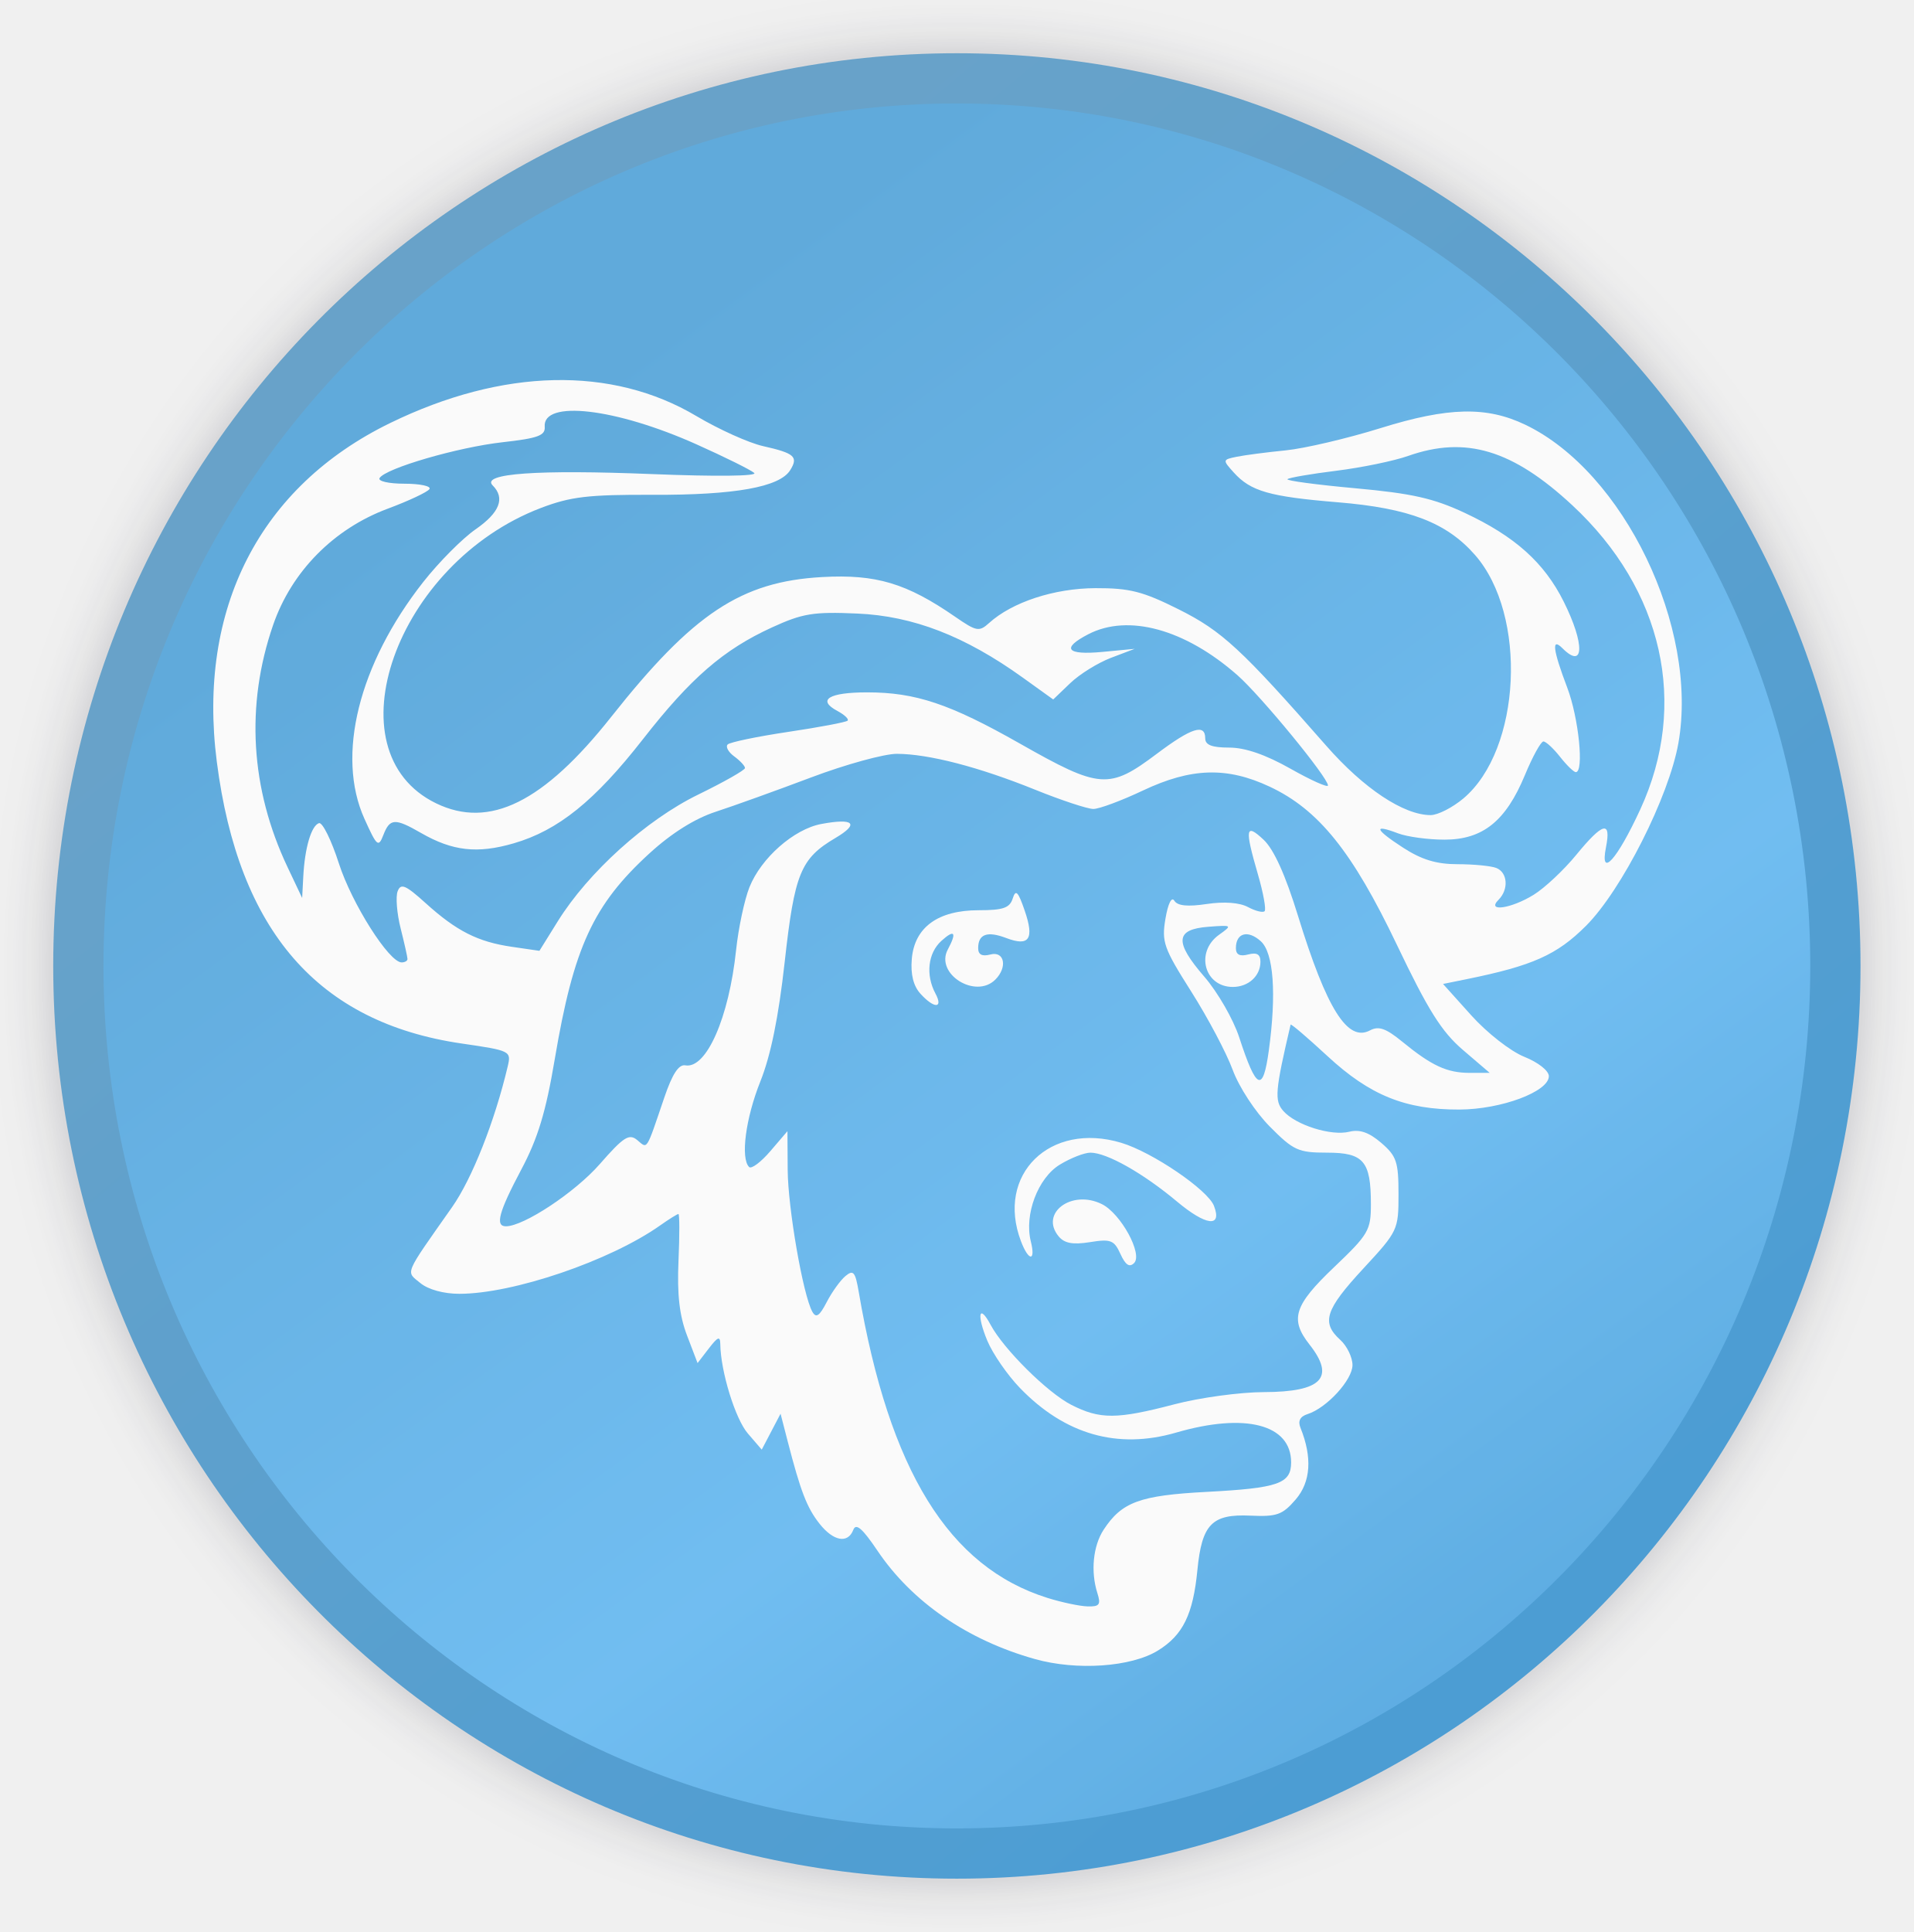
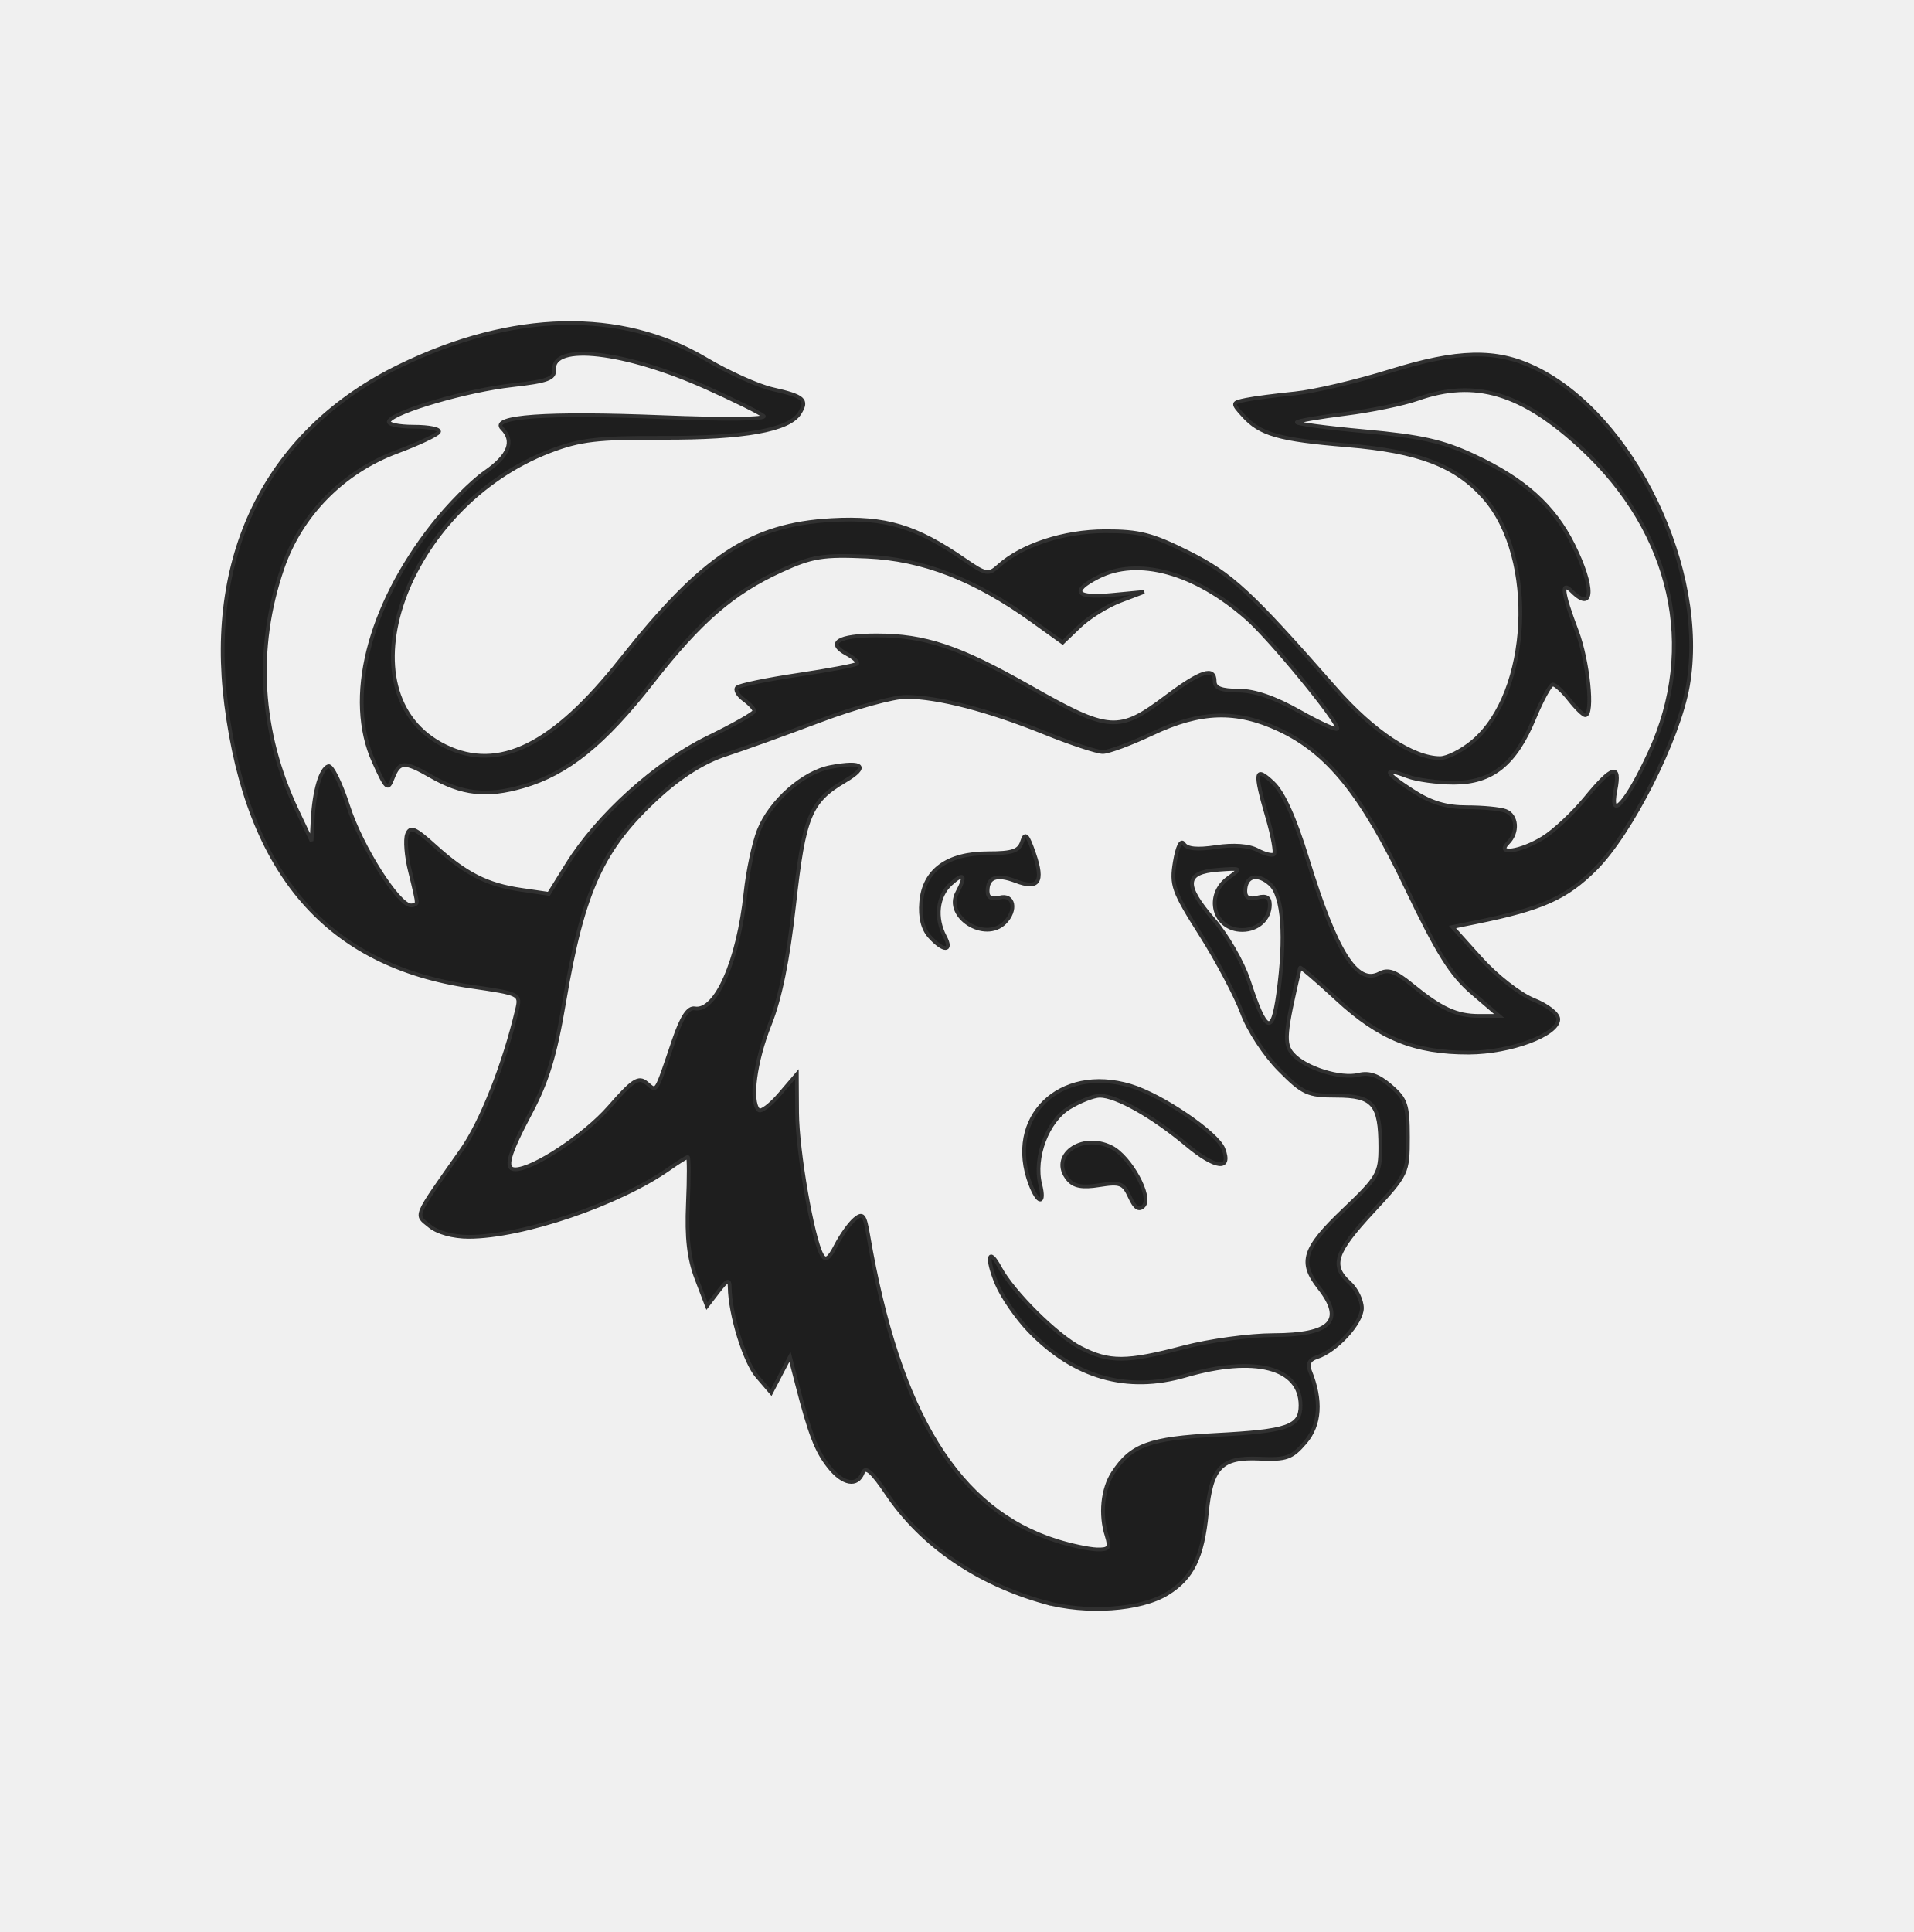
<svg xmlns="http://www.w3.org/2000/svg" width="512" height="516.8" version="1.0" viewBox=".171 .201 5461.3 5512.6" xml:space="preserve">
-   <defs>
-     <filter id="filter4350" x="-.045" y="-.044" width="1.089" height="1.088" color-interpolation-filters="sRGB">
-       <feGaussianBlur stdDeviation="8.785" />
-     </filter>
-     <linearGradient id="linearGradient4245" x1="-122.2" x2="236.61" y1="-161.85" y2="300.74" gradientTransform="matrix(.87386 0 0 .82818 -116.15 1924.9)" gradientUnits="userSpaceOnUse">
-       <stop stop-color="#208bd2" offset="0" />
-       <stop stop-color="#38a7f2" offset=".566" />
-       <stop stop-color="#0d81cf" offset="1" />
-     </linearGradient>
-     <linearGradient id="linearGradient4247" x1="447.81" x2="173.95" y1="396.61" y2="66.018" gradientTransform="matrix(.98685 0 0 .98685 -359.12 1677.2)" gradientUnits="userSpaceOnUse">
-       <stop stop-color="#0378c7" offset="0" />
-       <stop stop-color="#2c80b8" offset="1" />
-     </linearGradient>
-   </defs>
  <rect x="3407" y="-227.16" width="512" height="512" display="none" fill="none" />
-   <g transform="translate(3406.9 -227.36)" display="none" />
  <g transform="translate(3406.9 -227.36)" display="none">
    <g display="inline">
      <path d="m349.1 256.65c-0.265-0.254 37.637 27.605 39.421 25.012 6.362-9.252 82.046-93.137 84.784-116.24 0.242-2.003-0.516-4.096-0.516-4.096s-1.19-0.144-6.325-4.314c-2.692-2.192-5.483-4.581-5.483-4.581-16.054 0.998-57.885 41.559-111.06 103.57" display="none" fill="#050505" />
    </g>
  </g>
-   <g transform="matrix(10.754 0 0 10.754 3881.8 -18015)" opacity=".69">
-     <path transform="matrix(.98685 0 0 .98685 -359.12 1677.2)" d="m491.67 257.76c0 131.79-105.76 238.63-236.22 238.63s-236.22-106.84-236.22-238.63c0-131.79 105.76-238.63 236.22-238.63s236.22 106.84 236.22 238.63z" fill="#211f46" fill-opacity=".996" filter="url(#filter4350)" opacity=".405" stroke="#0a0b1b" stroke-width="8.533" />
-     <path d="m126.08 1931.5c0 130.06-104.37 235.5-233.12 235.5-128.75 0-233.12-105.44-233.12-235.5s104.37-235.5 233.12-235.5c128.75 0 233.12 105.44 233.12 235.5z" fill="url(#linearGradient4245)" opacity="1" stroke="url(#linearGradient4247)" stroke-width="13.333" />
-     <path d="m-86.327 2115.4c-17.905-5.024-32.631-15.159-41.794-28.764-3.966-5.889-5.687-7.379-6.395-5.535-1.444 3.762-5.3 3.056-9.001-1.649-3.317-4.217-4.998-8.576-8.425-21.851l-1.884-7.297-4.993 9.53-3.699-4.3c-3.326-3.867-7.205-16.455-7.299-23.69-0.029-2.211-0.641-1.983-3.033 1.128l-2.997 3.897-2.803-7.339c-2.011-5.266-2.649-10.852-2.259-19.778 0.299-6.841 0.29-12.437-0.019-12.435-0.31 0-2.508 1.375-4.885 3.052-13.308 9.384-38.983 18.121-53.253 18.121-4.158 0-8.255-1.129-10.34-2.85-3.9-3.218-4.521-1.732 8.423-20.156 5.298-7.541 11.309-22.747 14.755-37.327 0.965-4.083 0.758-4.186-12.181-6.072-38.141-5.559-59.259-29.856-65.016-74.801-5.198-40.579 11.41-72.991 46.04-89.851 29.823-14.52 58.768-15.173 81.226-1.831 5.954 3.537 13.912 7.125 17.684 7.972 8.362 1.879 9.427 2.823 7.206 6.386-2.796 4.487-14.7 6.623-36.424 6.536-17.143-0.069-21.832 0.482-29.721 3.487-38.498 14.669-56.209 64.623-27.789 78.381 14.119 6.835 28.485-0.263 46.433-22.941 21.734-27.463 34.499-35.92 56.006-37.107 14.295-0.789 22.358 1.622 35.288 10.55 5.639 3.894 6.353 4.024 8.985 1.642 6.132-5.55 17.304-9.208 28.229-9.245 9.09-0.03 12.545 0.851 22.121 5.642 11.449 5.728 16.608 10.499 39.114 36.168 9.971 11.373 20.558 18.404 27.712 18.404 1.887 0 5.798-1.991 8.69-4.424 15.356-12.921 17.056-48.676 3.071-64.604-7.549-8.597-17.482-12.411-36.386-13.97-18.183-1.499-23.137-2.919-27.647-7.927-2.977-3.305-2.962-3.381 0.814-4.155 2.116-0.433 7.948-1.194 12.96-1.69 5.013-0.496 16.37-3.16 25.24-5.92 17.904-5.572 28.068-5.809 38.344-0.897 26.184 12.516 46.057 53.795 40.657 84.451-2.506 14.227-15.046 39.038-24.519 48.51-7.712 7.712-14.154 10.593-31.634 14.146l-6.304 1.282 7.512 8.355c4.176 4.644 10.411 9.515 14.038 10.967 3.704 1.482 6.526 3.708 6.526 5.147 0 4.099-12.635 8.814-23.728 8.854-14.326 0.052-23.775-3.774-35.008-14.173-5.311-4.917-9.717-8.677-9.792-8.357-4.112 17.552-4.335 20.189-1.931 22.911 3.307 3.746 12.732 6.705 17.526 5.502 2.743-0.688 5.233 0.183 8.462 2.961 4.059 3.492 4.576 5.027 4.576 13.597 0 9.503-0.153 9.826-9.363 19.774-10.082 10.89-11.182 14.291-6.106 18.884 1.791 1.621 3.257 4.636 3.257 6.7 0 3.929-6.84 11.389-11.923 13.006-1.991 0.633-2.608 1.832-1.875 3.646 3.166 7.833 2.733 14.347-1.264 18.994-3.527 4.1-4.992 4.622-12.075 4.299-10.166-0.464-12.83 2.278-14.015 14.42-1.151 11.8-3.828 17.267-10.461 21.367-7.096 4.385-21.533 5.388-32.653 2.268zm16.563-17.52c-1.814-5.715-1.137-12.513 1.672-16.801 4.814-7.348 9.594-9.104 27.302-10.034 19.055-1.001 22.446-2.184 22.446-7.832 0-10.09-12.163-13.236-30.528-7.897-15.525 4.513-29.51 0.513-41.447-11.855-3.315-3.434-7.205-9.071-8.644-12.527-2.872-6.894-2.221-10.003 0.881-4.207 3.451 6.449 15.104 18.005 21.387 21.21 7.649 3.902 12.087 3.88 27.413-0.137 6.717-1.76 17.379-3.213 23.693-3.229 15.395-0.037 19.041-3.827 12.131-12.61-5.292-6.727-4.125-10.405 6.513-20.534 9.141-8.703 9.77-9.778 9.77-16.696 0-11.459-1.904-13.693-11.67-13.693-7.602 0-8.875-0.581-15.157-6.921-3.86-3.895-8.169-10.48-9.855-15.062-1.648-4.478-6.591-13.813-10.985-20.745-7.322-11.551-7.894-13.166-6.849-19.347 0.678-4.014 1.633-5.944 2.36-4.768 0.84 1.359 3.522 1.631 8.591 0.871 4.623-0.693 8.705-0.391 10.952 0.812 1.97 1.054 3.954 1.546 4.408 1.092 0.454-0.454-0.342-4.84-1.768-9.746-3.554-12.225-3.308-13.73 1.503-9.21 2.723 2.558 5.786 9.338 9.139 20.231 7.612 24.727 13.154 33.531 19.103 30.348 2.28-1.22 4.218-0.544 8.511 2.97 7.866 6.437 11.907 8.306 17.958 8.306h5.285l-7.108-6.084c-5.654-4.84-9.237-10.544-17.518-27.888-11.81-24.737-20.778-35.883-33.767-41.97-11.342-5.315-20.834-5.023-33.642 1.036-5.678 2.686-11.587 4.884-13.131 4.885-1.544 5e-4 -8.505-2.301-15.469-5.114-14.937-6.035-28.211-9.479-36.665-9.514-3.35-0.014-13.609 2.809-22.797 6.274s-20.562 7.556-25.274 9.093c-5.557 1.812-11.729 5.683-17.563 11.015-14.972 13.683-20.148 24.927-25.166 54.666-2.363 14.002-4.478 20.974-8.877 29.257-5.959 11.223-7.001 15.053-4.092 15.053 4.754 0 18.368-9.014 24.911-16.493 6.32-7.225 7.793-8.173 9.935-6.396 2.826 2.345 2.257 3.237 7.208-11.307 2.119-6.227 3.817-8.82 5.571-8.509 5.577 0.987 11.567-12.614 13.466-30.571 0.615-5.821 2.207-13.323 3.537-16.67 3.082-7.755 11.793-15.433 19.057-16.796 8.675-1.627 10.225-0.1 3.765 3.712-9.245 5.455-10.851 9.382-13.465 32.93-1.62 14.595-3.693 24.763-6.459 31.677-3.902 9.755-5.296 20.374-2.979 22.692 0.602 0.602 3.137-1.291 5.633-4.207l4.538-5.301 0.066 10.246c0.066 10.186 4.07 33.24 6.542 37.663 0.987 1.767 1.89 1.161 3.815-2.561 1.387-2.682 3.626-5.792 4.975-6.912 2.095-1.738 2.609-1.125 3.518 4.189 8.109 47.457 23.888 73.022 50.136 81.229 3.74 1.169 8.498 2.175 10.573 2.235 3.185 0.092 3.593-0.461 2.613-3.547zm6.132-89.954c-1.679-3.686-2.564-4.03-8.095-3.145-4.541 0.726-6.771 0.316-8.301-1.527-5.104-6.15 3.447-12.538 11.46-8.562 5.033 2.497 10.925 13.269 8.555 15.639-1.226 1.226-2.286 0.522-3.619-2.404zm-26.4-3.384c-6.72-17.674 7.689-31.814 26.614-26.118 8.279 2.492 22.973 12.49 24.605 16.741 2.229 5.808-2.102 5.303-9.804-1.145-9.017-7.548-18.652-12.987-22.991-12.978-1.603 0-5.259 1.435-8.124 3.182-5.802 3.538-9.471 13.256-7.687 20.362 1.35 5.38-0.563 5.347-2.613-0.045zm-26.683-65.683c-1.868-2.064-2.631-5.133-2.288-9.201 0.709-8.405 6.932-12.941 17.752-12.941 6.498 0 8.232-0.6 9.034-3.124 0.797-2.51 1.421-1.874 3.178 3.235 2.59 7.533 1.208 9.586-4.894 7.266-5.044-1.918-7.456-1.051-7.456 2.68 0 1.735 1.029 2.267 3.257 1.685 3.73-0.975 4.582 3.381 1.303 6.66-5.265 5.265-16.059-1.542-12.624-7.961 2.466-4.607 1.815-5.484-1.706-2.298-3.558 3.22-4.211 9.015-1.571 13.948 2.163 4.043-0.343 4.076-3.984 0.053zm92.451 15.082c2.067-15.077 1.274-25.92-2.119-28.99-3.425-3.099-6.616-2.22-6.616 1.821 0 1.735 1.029 2.267 3.257 1.685 2.317-0.606 3.257-0.05 3.257 1.927 0 3.775-3.191 6.687-7.328 6.687-7.58 0-10.036-9.276-3.664-13.835 3.589-2.567 3.53-2.611-2.836-2.128-8.785 0.666-9.055 4.014-1.069 13.241 3.54 4.09 7.705 11.322 9.255 16.07 4.588 14.055 6.313 14.827 7.863 3.521zm-228.56-24.291c0-0.499-0.816-4.149-1.814-8.112-0.998-3.962-1.357-8.396-0.798-9.852 0.845-2.201 2.095-1.673 7.416 3.135 8.233 7.438 13.846 10.282 22.9 11.601l7.306 1.065 4.868-7.828c8.106-13.034 23.471-26.897 37.27-33.626 6.827-3.329 12.413-6.499 12.413-7.045 0-0.546-1.281-1.93-2.847-3.075s-2.353-2.576-1.748-3.18c0.604-0.604 7.847-2.107 16.094-3.339s15.326-2.57 15.729-2.974c0.403-0.403-0.815-1.562-2.708-2.575-5.486-2.936-2.292-4.935 7.885-4.935 12.872 0 21.938 3.038 40.513 13.573 21.301 12.082 23.675 12.259 36.383 2.71 9.189-6.905 12.827-8.059 12.827-4.071 0 1.754 1.792 2.442 6.357 2.442 4.24 0 9.663 1.869 16.284 5.611 5.46 3.086 9.927 5.082 9.927 4.435 0-2.111-17.773-23.752-24.026-29.254-13.869-12.205-28.964-16.354-39.561-10.874-7.269 3.759-5.802 5.598 3.745 4.694l8.549-0.81-6.29 2.386c-3.459 1.312-8.323 4.334-10.808 6.715l-4.518 4.329-8.057-5.788c-15.367-11.04-29.091-16.355-43.915-17.007-11.678-0.513-14.501-0.054-22.683 3.692-12.848 5.882-21.527 13.399-34.179 29.602-12.828 16.428-22.515 24.237-34.323 27.67-9.651 2.805-16.226 2.068-24.617-2.76-6.909-3.975-8.251-3.9-9.98 0.565-1.306 3.369-1.71 3.02-5.029-4.343-7.545-16.738-1.519-40.983 15.603-62.777 4.139-5.268 10.391-11.565 13.894-13.992 6.413-4.444 7.912-8.289 4.543-11.657-3.171-3.171 11.817-4.233 42.376-3.003 16.889 0.68 27.985 0.555 27.026-0.304-0.896-0.801-7.79-4.218-15.32-7.591-21.468-9.617-40.853-11.863-40.272-4.665 0.188 2.333-1.778 3.055-11.17 4.106-11.881 1.329-31.041 6.905-32.646 9.502-0.515 0.834 2.417 1.502 6.592 1.502 4.136 0 7.126 0.638 6.644 1.417-0.482 0.779-5.471 3.127-11.088 5.218-14.33 5.334-25.506 16.672-30.397 30.839-7.356 21.308-6.038 43.444 3.828 64.267l3.873 8.174 0.298-5.699c0.397-7.595 2.128-13.474 4.167-14.154 0.914-0.305 3.29 4.501 5.279 10.678 3.438 10.676 13.326 26.272 16.655 26.272 0.855 0 1.554-0.408 1.554-0.907zm298.84-17.028c2.919-1.804 8.001-6.567 11.293-10.584 7.095-8.658 9.323-9.226 7.894-2.012-1.666 8.411 2.938 3.317 9.117-10.088 12.846-27.87 6.049-58.273-18.031-80.652-15.877-14.755-28.319-18.492-43.605-13.099-3.759 1.326-12.336 3.094-19.061 3.929-6.724 0.835-12.546 1.838-12.937 2.229-0.391 0.391 7.711 1.477 18.004 2.413 15.014 1.366 20.751 2.655 29.007 6.518 13.375 6.259 21.141 13.225 26.312 23.6 5.633 11.304 5.424 18.112-0.379 12.309-2.937-2.936-2.518 0.436 1.302 10.486 3.035 7.986 4.497 22.408 2.271 22.408-0.543 0-2.428-1.832-4.189-4.071-1.761-2.239-3.747-4.071-4.413-4.071-0.666 0-2.877 4.021-4.914 8.935-5.063 12.215-11.176 17.119-21.34 17.119-4.351 0-9.892-0.753-12.314-1.674-6.711-2.552-6.202-1.086 1.316 3.789 4.934 3.199 8.878 4.398 14.466 4.398 4.226 0 8.842 0.445 10.258 0.988 3.047 1.169 3.38 5.697 0.622 8.456-3.315 3.315 3.343 2.368 9.32-1.326z" fill="#fff" stroke-width="1.628" />
-   </g>
+   <path d="m2980.3 4571.5c-192.55-54.031-350.91-163.02-449.45-309.33-42.652-63.334-61.162-79.355-68.773-59.524-15.527 40.461-57 32.861-96.801-17.738-35.67-45.347-53.745-92.224-90.606-234.99l-20.263-78.475-53.697 102.48-39.778-46.244c-35.767-41.581-77.48-176.96-78.498-254.76-0.31-23.773-6.893-21.324-32.615 12.13l-32.225 41.913-30.141-78.926c-21.63-56.636-28.492-116.7-24.298-212.69 3.215-73.57 3.121-133.75-0.206-133.73-3.329 0-26.969 14.791-52.534 32.818-143.11 100.92-419.22 194.87-572.68 194.87-44.714 0-88.773-12.142-111.2-30.645-41.935-34.611-48.616-18.626 90.584-216.76 56.974-81.094 121.62-244.62 158.68-401.41 10.379-43.91 8.15-45.02-130.99-65.302-410.17-59.782-637.27-321.07-699.18-804.41-55.895-436.39 122.7-784.95 495.11-966.26 320.72-156.15 631.99-163.17 873.5-19.692 64.026 38.037 149.61 76.617 190.17 85.732 89.925 20.205 101.38 30.354 77.492 68.68-30.069 48.252-158.08 71.224-391.7 70.288-184.36-0.742-234.78 5.179-319.62 37.504-414.01 157.75-604.47 694.96-298.84 842.91 151.84 73.504 306.33-2.825 499.34-246.71 233.73-295.34 371-386.28 602.29-399.05 153.73-8.482 240.44 17.442 379.49 113.45 60.642 41.873 68.319 43.275 96.627 17.657 65.947-59.682 186.09-99.027 303.57-99.418 97.755-0.323 134.91 9.153 237.89 60.672 123.12 61.594 178.6 112.91 420.63 388.95 107.23 122.31 221.08 197.92 298.01 197.92 20.298 0 62.351-21.41 93.449-47.578 165.14-138.95 183.42-523.46 33.029-694.75-81.178-92.456-188-133.47-391.3-150.23-195.54-16.121-248.82-31.395-297.32-85.245-32.014-35.543-31.853-36.362 8.756-44.682 22.751-4.661 85.472-12.84 139.37-18.176 53.906-5.335 176.04-33.985 271.43-63.665 192.54-59.916 301.84-62.473 412.35-9.649 281.58 134.6 495.3 578.51 437.23 908.19-26.951 153-161.8 419.81-263.68 521.68-82.933 82.934-152.21 113.92-340.19 152.13l-67.79 13.782 80.788 89.855c44.903 49.944 111.96 102.33 150.96 117.94 39.828 15.935 70.182 39.874 70.182 55.346 0 44.083-135.88 94.782-255.17 95.214-154.06 0.559-255.68-40.584-376.48-152.42-57.109-52.873-104.49-93.314-105.3-89.869-44.225 188.75-46.614 217.11-20.769 246.38 35.567 40.288 136.92 72.107 188.47 59.168 29.496-7.403 56.271 1.965 91.005 31.842 43.656 37.551 49.212 54.062 49.212 146.22 0 102.2-1.646 105.67-100.69 212.65-108.42 117.11-120.25 153.69-65.668 203.08 19.262 17.433 35.022 49.856 35.022 72.052 0 42.251-73.554 122.48-128.22 139.87-21.416 6.807-28.048 19.704-20.164 39.207 34.049 84.237 29.386 154.29-13.597 204.26-37.93 44.096-53.686 49.705-129.85 46.229-109.33-4.988-137.97 24.493-150.72 155.07-12.378 126.9-41.163 185.69-112.5 229.78-76.305 47.158-231.57 57.942-351.15 24.387zm178.12-188.41c-19.508-61.463-12.232-134.56 17.985-180.68 51.775-79.018 103.17-97.908 293.61-107.91 204.92-10.763 241.38-23.488 241.38-84.231 0-108.51-130.8-142.34-328.3-84.925-166.96 48.534-317.35 5.516-445.72-127.49-35.647-36.932-77.479-97.554-92.961-134.72-30.889-74.139-23.886-107.57 9.476-45.237 37.113 69.348 162.43 193.63 230 228.09 82.252 41.962 129.98 41.723 294.8-1.476 72.235-18.932 186.89-34.557 254.79-34.722 165.56-0.398 204.77-41.153 130.46-135.61-56.905-72.342-44.358-111.9 70.045-220.82 98.304-93.596 105.07-105.16 105.07-179.55 0-123.23-20.476-147.25-125.5-147.25-81.75 0-95.44-6.25-163-74.424-41.513-41.887-87.845-112.7-105.98-161.98-17.722-48.156-70.882-148.54-118.13-223.09-78.743-124.22-84.89-141.59-73.66-208.06 7.294-43.171 17.567-63.922 25.383-51.274 9.031 14.611 37.878 17.535 92.383 9.361 49.717-7.456 93.611-4.2 117.78 8.733 21.189 11.34 42.519 16.625 47.402 11.742 4.881-4.881-3.674-52.044-19.012-104.8-38.219-131.47-35.58-147.65 16.159-99.043 29.285 27.512 62.222 100.42 98.282 217.56 81.857 265.91 141.46 360.59 205.43 326.36 24.519-13.122 45.362-5.851 91.533 31.934 84.59 69.224 128.05 89.324 193.12 89.324h56.837l-76.44-65.431c-60.808-52.048-99.337-113.39-188.39-299.91-127-266.02-223.45-385.89-363.13-451.35-121.97-57.161-224.05-54.015-361.79 11.146-61.06 28.886-124.61 52.527-141.21 52.534-16.604 0.01-91.465-24.743-166.35-54.999-160.63-64.896-303.38-101.94-394.3-102.32-36.027-0.151-146.35 30.211-245.16 67.47-98.808 37.258-221.12 81.263-271.8 97.787-59.758 19.486-126.13 61.115-188.87 118.46-161.01 147.15-216.67 268.06-270.64 587.88-25.407 150.58-48.155 225.55-95.459 314.63-64.086 120.69-75.284 161.88-44.009 161.88 51.122 0 197.53-96.933 267.89-177.37 67.968-77.698 83.806-87.895 106.84-68.78 30.388 25.22 24.276 34.806 77.511-121.6 22.792-66.964 41.049-94.849 59.914-91.51 59.973 10.614 124.39-135.65 144.81-328.76 6.618-62.603 23.736-143.28 38.04-179.27 33.144-83.403 126.82-165.97 204.94-180.62 93.295-17.502 109.96-1.075 40.494 39.914-99.425 58.663-116.69 100.9-144.8 354.13-17.419 156.95-39.717 266.3-69.463 340.65-41.966 104.9-56.958 219.1-32.035 244.03 6.476 6.476 33.736-13.881 60.578-45.238l48.804-57.012 0.712 110.19c0.708 109.54 43.773 357.46 70.354 405.03 10.619 19 20.328 12.481 41.025-27.542 14.913-28.839 38.989-62.288 53.501-74.333 22.526-18.695 28.061-12.103 37.828 45.054 87.206 510.35 256.89 785.28 539.16 873.54 40.218 12.576 91.385 23.392 113.7 24.036 34.255 0.989 38.636-4.958 28.102-38.146zm65.941-967.37c-18.061-39.639-27.574-43.335-87.052-33.825-48.838 7.81-72.816 3.398-89.265-16.421-54.886-66.134 37.066-134.83 123.24-92.081 54.128 26.855 117.49 142.69 91.999 168.18-13.189 13.188-24.582 5.619-38.923-25.856zm-283.91-36.389c-72.262-190.07 82.685-342.13 286.21-280.87 89.036 26.797 247.05 134.32 264.6 180.03 23.969 62.461-22.601 57.023-105.43-12.311-96.966-81.167-200.58-139.66-247.25-139.57-17.239 0-56.552 15.436-87.364 34.224-62.395 38.044-101.85 142.56-82.669 218.97 14.521 57.86-6.053 57.506-28.101-0.484zm-286.95-706.36c-20.088-22.197-28.294-55.199-24.603-98.952 7.624-90.382 74.547-139.17 190.9-139.17 69.881 0 88.529-6.449 97.146-33.599 8.567-26.992 15.286-20.154 34.174 34.787 27.852 81.014 12.985 103.09-52.631 78.138-54.243-20.623-80.183-11.3-80.183 28.818 0 18.655 11.07 24.382 35.023 18.117 40.109-10.488 49.272 36.355 14.009 71.617-56.623 56.623-172.7-16.578-135.76-85.61 26.517-49.548 19.518-58.976-18.344-24.712-38.267 34.632-45.286 96.949-16.896 150 23.266 43.473-3.688 43.829-42.84 0.57zm994.22 162.19c22.224-162.14 13.703-278.74-22.783-311.76-36.828-33.329-71.15-23.879-71.15 19.588 0 18.655 11.07 24.382 35.023 18.117 24.918-6.516 35.024-0.538 35.024 20.723 0 40.593-34.317 71.909-78.801 71.909-81.512 0-107.93-99.757-39.4-148.78 38.592-27.606 37.967-28.075-30.499-22.882-94.471 7.164-97.376 43.168-11.494 142.39 38.07 43.987 82.857 121.76 99.527 172.82 49.339 151.15 67.89 159.45 84.556 37.867zm-2457.9-261.23c0-5.366-8.779-44.622-19.509-87.233-10.73-42.613-14.592-90.29-8.583-105.95 9.084-23.672 22.53-17.989 79.753 33.71 88.54 79.99 148.9 110.57 246.27 124.76l78.571 11.449 52.348-84.178c87.171-140.17 252.41-289.25 400.8-361.61 73.416-35.799 133.49-69.894 133.49-75.765 0-5.873-13.778-20.752-30.618-33.065s-25.302-27.704-18.803-34.202c6.497-6.498 84.382-22.653 173.07-35.903 88.693-13.25 164.82-27.64 169.15-31.978 4.338-4.338-8.768-16.801-29.126-27.696-59.001-31.577-24.654-53.074 84.798-53.074 138.43 0 235.92 32.665 435.68 145.96 229.07 129.93 254.6 131.83 391.26 29.146 98.822-74.254 137.94-86.67 137.94-43.778 0 18.862 19.27 26.267 68.363 26.267 45.596 0 103.91 20.095 175.12 60.34 58.713 33.186 106.75 54.648 106.75 47.693 0-22.701-191.13-255.43-258.38-314.6-149.15-131.25-311.48-175.87-425.44-116.94-78.174 40.425-62.395 60.206 40.27 50.482l91.935-8.707-67.642 25.66c-37.204 14.112-89.507 46.607-116.23 72.209l-48.589 46.551-86.643-62.247c-165.26-118.72-312.84-175.88-472.26-182.89-125.59-5.521-155.94-0.581-243.93 39.703-138.17 63.253-231.5 144.09-367.56 318.34-137.95 176.67-242.13 260.64-369.11 297.56-103.78 30.169-174.49 22.241-264.73-29.684-74.295-42.752-88.726-41.936-107.33 6.075-14.04 36.232-18.388 32.478-54.085-46.708-81.143-180-16.339-440.73 167.79-675.1 44.511-56.655 111.74-124.37 149.42-150.47 68.969-47.795 85.081-89.138 48.859-125.36-34.099-34.099 127.08-45.521 455.71-32.293 181.62 7.311 300.95 5.968 290.64-3.269-9.632-8.619-83.772-45.356-164.75-81.637-230.87-103.43-439.33-127.57-433.09-50.172 2.025 25.086-19.115 32.856-120.12 44.15-127.77 14.288-333.81 74.261-351.08 102.18-5.541 8.964 25.991 16.147 70.889 16.147 44.477 0 76.631 6.857 71.452 15.237-5.179 8.381-58.835 33.631-119.24 56.112-154.1 57.358-274.29 179.29-326.89 331.64-79.108 229.15-64.928 467.2 41.164 691.13l41.649 87.906 3.205-61.29c4.271-81.677 22.886-144.9 44.816-152.21 9.828-3.276 35.376 48.4 56.773 114.83 36.977 114.81 143.31 282.53 179.11 282.53 9.19 0 16.71-4.391 16.71-9.757zm3213.7-183.12c31.392-19.401 86.041-70.623 121.44-113.82 76.295-93.108 100.26-99.215 84.896-21.637-17.915 90.455 31.598 35.667 98.045-108.49 138.15-299.71 65.053-626.67-193.91-867.33-170.74-158.68-304.54-198.86-468.93-140.87-40.424 14.263-132.66 33.277-204.98 42.255-72.313 8.979-134.92 19.765-139.12 23.971-4.206 4.205 82.923 15.884 193.62 25.952 161.46 14.686 223.16 28.549 311.94 70.098 143.83 67.307 227.35 142.22 282.96 253.79 60.579 121.56 58.325 194.78-4.075 132.37-31.579-31.578-27.076 4.689 14 112.77 32.641 85.877 48.356 240.98 24.419 240.98-5.838 0-26.11-19.7-45.05-43.778-18.94-24.078-40.294-43.778-47.454-43.778-7.16 0-30.939 43.239-52.843 96.085-54.448 131.36-120.19 184.1-229.49 184.1-46.79 0-106.38-8.101-132.42-18.002-72.173-27.44-66.7-11.678 14.152 40.747 53.055 34.402 95.478 47.3 155.57 47.3 45.441 0 95.084 4.783 110.31 10.629 32.772 12.576 36.352 61.271 6.686 90.937-35.651 35.651 35.95 25.462 100.22-14.261z" fill="#1e1e1e" stroke="#303030" stroke-width="10.667" />
</svg>
